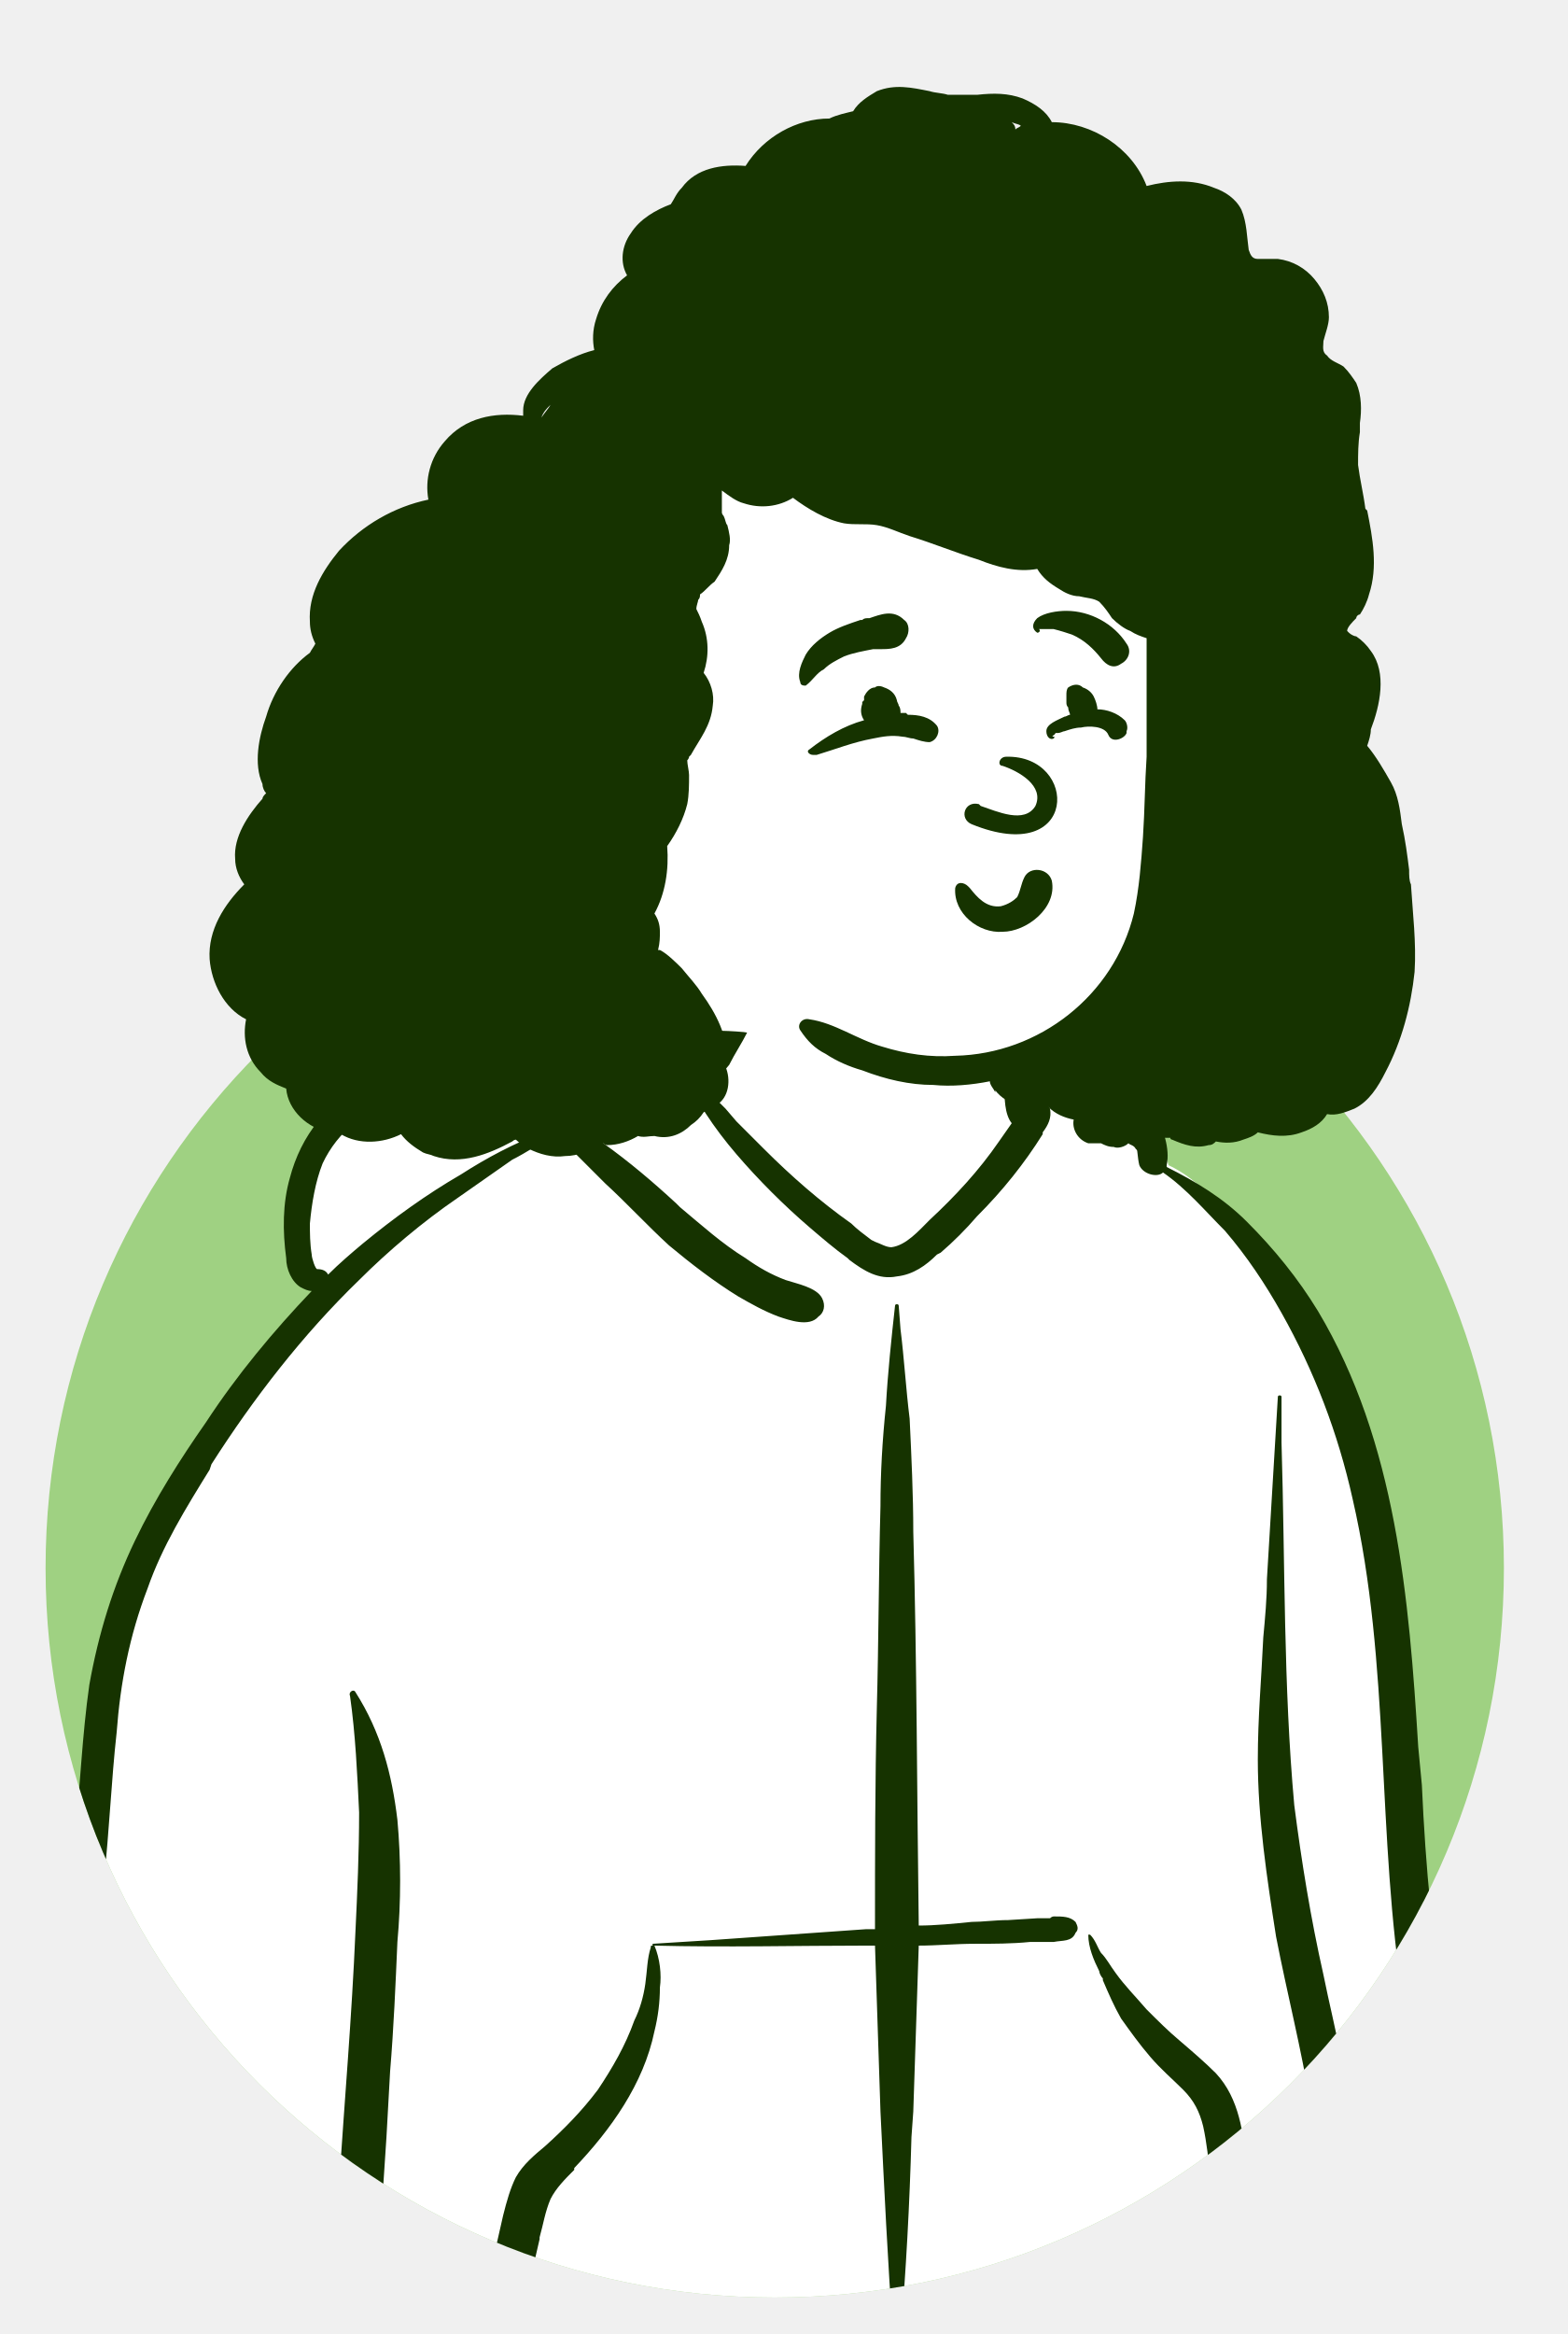
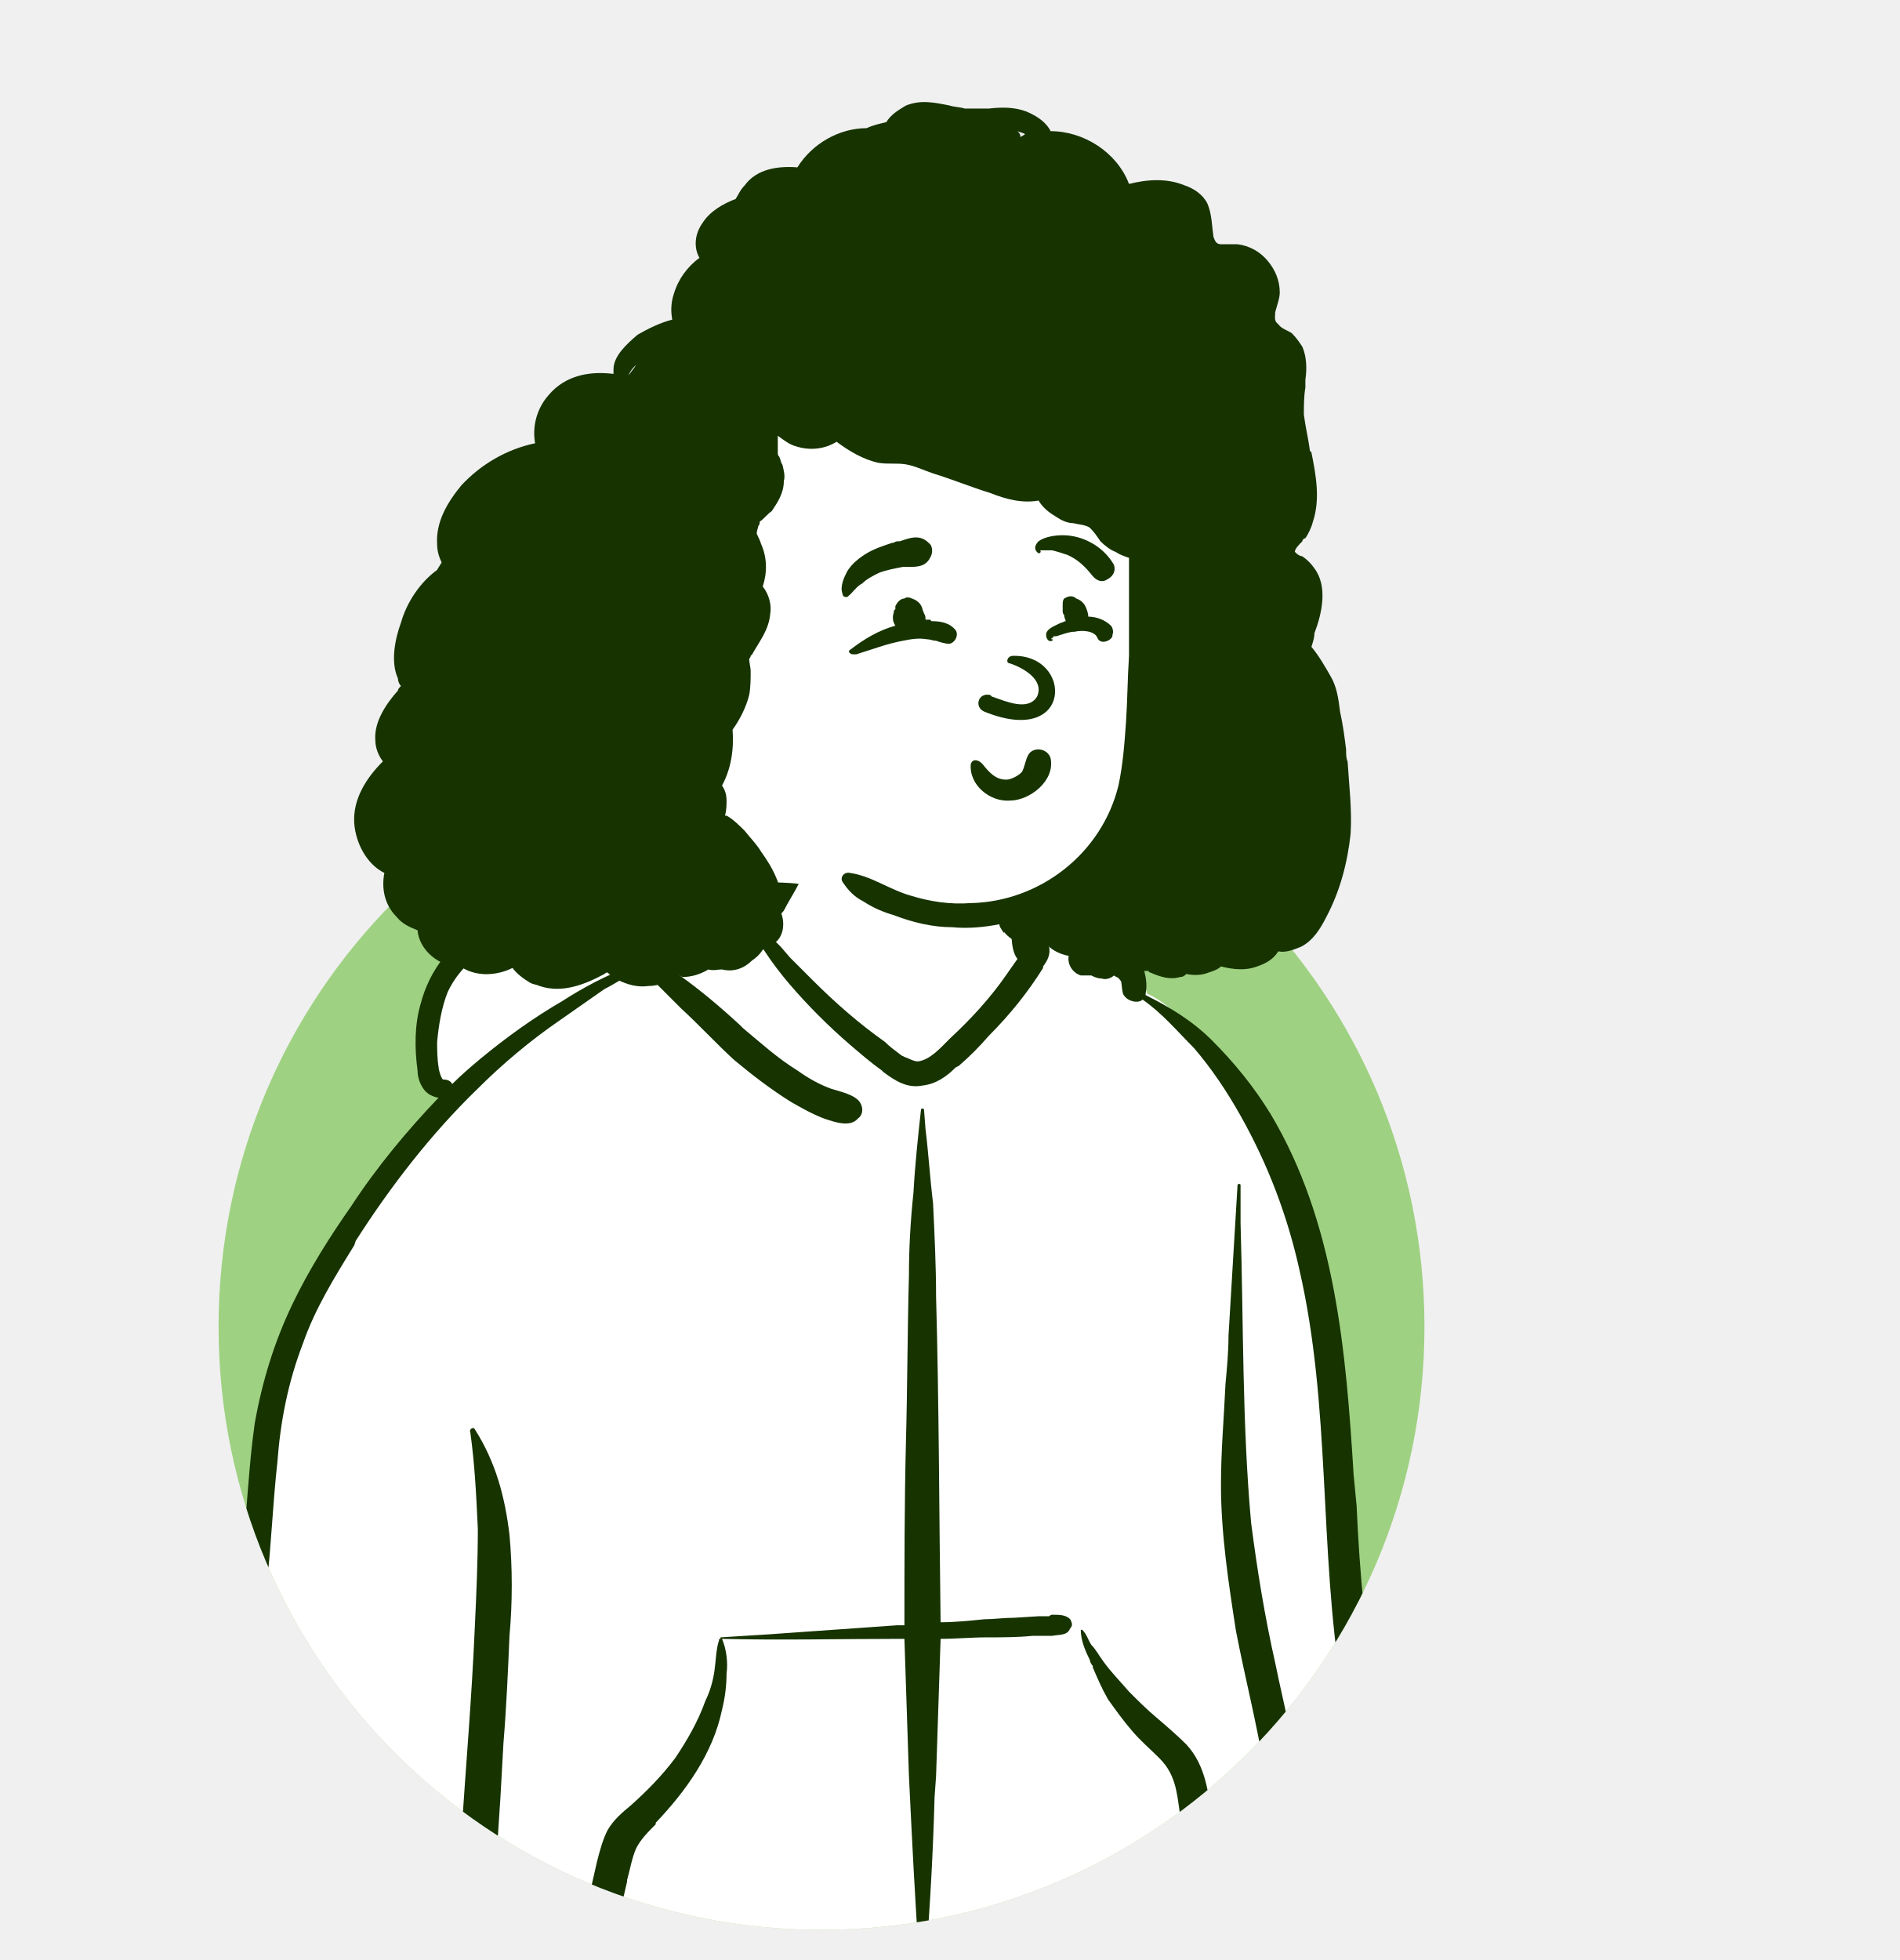
- <svg xmlns="http://www.w3.org/2000/svg" viewBox="0 -90 860 1280" width="860" height="1280">
+ <svg xmlns="http://www.w3.org/2000/svg" viewBox="-120 -110 1260 1300" width="1260" height="1300">
  <style>.k{fill:#163300}.b{fill:#FFFFFF}.ks{stroke:#163300}.bs{stroke:#FFFFFF}.s .k,.s .b{fill:#9FD182}</style>
  <defs>
    <clipPath id="c">
-       <path d="M25 -300H825V770A400 400 0 0 1 25 770Z" />
+       <path d="M-120 -110H1140V770H825A400 400 0 0 1 25 770H-120Z" />
    </clipPath>
  </defs>
  <circle cx="425" cy="770" r="400" fill="#9FD182" />
  <g clip-path="url(#c)">
    <g>
      <g transform="translate(0 459)">
        <path d="M778 750C798 749 790 715 788 702C773 657 777 608 771 560C767 516 762 471 758 427C750 337 693 154 628 124C620 88 586 55 543 55C513 20 478 -4 433 1C414 1 396 21 378 25C368 27 279 23 261 34C249 40 238 52 242 67C247 85 229 65 191 85C115 131 161 193 163 195C115 261 73 316 53 397C41 458 42 520 31 581C28 603 22 623 16 644C9 670 6 737 2 738C-5 740 6 753 13 753C211 786 412 755 610 750C666 748 722 747 778 750Z" transform="translate(13 -34)" class="b" stroke="none" />
        <path d="M308 2L307 3C295 5 283 8 273 15C263 21 258 30 254 40L254 40C250 48 246 59 237 62C233 63 228 63 224 63C222 63 221 63 219 63C213 63 207 64 201 66C178 75 163 95 157 118C153 132 153 147 155 162C155 168 158 175 163 178C165 179 167 180 169 180C148 202 128 226 111 252C97 272 83 294 72 317C60 342 52 368 47 396C43 424 42 452 39 480C37 507 33 534 26 560C19 590 11 620 5 651C2 666 0 682 0 697C0 713 1 729 6 744C7 749 12 752 17 751C21 750 26 746 25 741C24 728 22 715 22 702C21 689 22 675 24 662C27 638 33 614 39 590L40 583C47 557 53 530 55 503C58 476 59 449 62 422C64 395 69 369 79 343C87 320 100 299 113 278L114 275C137 239 164 204 195 174C211 158 230 142 249 129C259 122 269 115 279 108C287 104 294 99 302 95C306 97 309 101 312 103L315 106C320 111 325 116 330 121C342 132 353 144 365 155C377 165 390 175 403 183C410 187 417 191 425 194C431 196 442 200 447 194C450 192 451 188 449 184C446 178 435 176 429 174C421 171 414 167 407 162C394 154 383 144 371 134L369 132C356 120 343 109 329 99C324 96 317 91 311 89L312 88C313 88 313 87 312 87C311 88 309 88 308 88C302 87 296 88 291 93C291 93 291 94 292 94C293 93 294 93 296 93C280 99 265 107 251 116C232 127 214 140 197 154C191 159 184 165 178 171C177 169 175 168 172 168C171 168 169 162 169 160C168 154 168 148 168 143C169 132 171 120 175 110C183 93 199 79 218 78C229 77 240 78 249 71C257 66 261 59 264 51L265 50C268 42 271 33 278 28C285 22 294 19 303 17L306 16C331 10 356 11 381 12L389 12C389 12 389 12 389 12C364 -1 335 -2 308 2ZM400 24C394 22 387 26 386 32C384 38 384 45 383 52C383 55 383 58 383 61C383 63 384 65 384 67C380 64 377 60 373 57C372 56 371 57 372 58C379 75 390 91 402 105C414 119 428 133 442 145C449 151 456 157 463 162L464 163C472 169 480 174 490 172C499 171 506 166 512 160L514 159C521 153 528 146 534 139C548 125 560 110 570 94C570 93 570 93 570 93C573 89 575 85 574 80C573 78 572 77 570 76C570 75 570 75 569 74L569 74C568 73 568 72 568 71C567 69 566 67 566 65C564 61 563 57 561 54C559 50 558 46 556 43L556 42C555 39 554 37 551 35C551 35 550 35 550 35C548 38 548 41 548 44C548 44 548 45 548 45L548 46C548 51 548 56 548 62C549 63 549 65 549 67C549 74 549 83 553 88C551 91 548 95 546 98C535 114 522 128 508 141L508 141C502 147 495 155 487 156C484 156 481 154 478 153L476 152C472 149 468 146 465 143C448 131 432 117 417 102C412 97 407 92 402 87L396 80C394 78 392 76 390 74L386 70C390 65 394 61 398 56C401 50 405 44 408 38C410 32 405 25 400 24ZM564 43C572 40 582 43 590 45C599 48 607 53 614 59C621 65 627 73 632 82L632 83C636 91 640 102 638 111C638 111 638 111 638 112C654 120 669 129 682 142C697 157 710 173 721 191C764 263 771 349 776 430L778 451C780 496 784 540 792 584L793 587C794 597 796 607 798 616C806 653 814 690 813 727C813 741 792 741 791 727C789 674 776 623 768 571C753 479 761 385 740 294C732 258 719 224 701 192C692 176 682 161 670 147C659 136 649 124 636 115C633 118 625 116 623 111C622 107 622 102 621 98C620 95 619 91 618 87C615 80 610 74 605 68C600 62 593 57 586 52C579 48 571 47 564 44C563 44 563 43 564 43ZM491 188C491 187 489 187 489 188C487 206 485 225 484 243C482 262 481 280 481 298C480 335 480 372 479 409C478 449 478 490 478 530L473 530C445 532 417 534 388 536L356 538C356 538 356 539 356 539C355 539 355 539 355 540C353 546 353 553 352 560C351 567 349 574 346 580C341 594 334 606 326 618C317 630 307 640 297 649C291 654 285 659 281 666C278 672 276 679 274 687L264 731C263 732 263 732 263 733C262 738 260 743 262 748C265 755 273 758 279 753C286 747 287 735 288 726L294 700L294 699C296 692 297 685 300 678C303 672 308 667 313 662L313 661C333 640 351 615 357 586C359 578 360 570 360 562C361 555 360 546 357 539C357 539 357 539 357 539C396 540 435 539 474 539C476 539 477 539 478 539C479 569 480 599 481 630C483 671 485 713 488 754C488 757 492 757 492 754C495 717 497 681 498 644L499 630C500 600 501 569 502 539C512 539 522 538 533 538C543 538 553 538 563 537C567 537 572 537 576 537C581 536 586 537 588 532C590 530 589 528 588 526C585 523 581 523 576 523C576 523 575 523 574 524L567 524L551 525C544 525 537 526 531 526C521 527 511 528 502 528C501 456 501 384 499 312C499 292 498 271 497 250C495 234 494 217 492 201L491 188ZM699 238C699 237 701 237 701 238C701 247 701 255 701 263C703 330 702 396 708 462C712 493 717 524 724 555C727 570 731 586 734 602C738 617 741 632 744 648C747 663 749 678 750 694L750 696C750 697 750 698 751 700C751 707 752 715 749 720C744 728 736 728 731 721C728 716 727 709 727 702C727 700 727 698 727 696C726 688 725 680 724 672C722 657 720 642 717 627C712 596 704 565 698 534C693 502 688 469 688 437C688 414 690 392 691 370C692 359 693 349 693 338C695 305 697 272 699 238ZM190 402C189 400 192 398 193 400C207 422 213 445 216 470C218 492 218 515 216 537C215 560 214 584 212 608L210 644L204 735C203 741 202 747 196 750C196 751 195 751 194 752C191 753 187 753 185 750L186 750C187 750 186 750 184 748L182 746C181 744 180 743 180 740C179 738 180 735 180 733C180 732 180 731 180 730L184 670C187 624 191 578 193 531C194 510 195 488 195 466C194 445 193 423 190 402ZM596 533C596 533 595 533 595 533C595 540 598 547 601 553C601 554 602 556 603 557L603 558C606 565 609 572 613 579C618 586 623 593 629 600C635 607 641 612 647 618C653 624 656 630 658 638C660 647 661 657 662 666L663 670C664 679 665 687 666 695C666 697 666 700 666 702C666 711 667 721 672 727C677 731 684 730 687 725C690 721 690 715 689 710L689 709C688 704 688 698 687 693C686 683 684 672 683 662L682 660C680 642 678 623 665 609C659 603 652 597 645 591C639 586 633 580 627 574C621 567 615 561 610 554C607 550 605 546 602 543C600 540 599 536 596 533Z" transform="translate(2 -21)" class="k" fill-rule="evenodd" stroke="none" />
      </g>
    </g>
    <g transform="translate(225 0)">
      <g>
        <g>
          <path d="M311 50C246 -4 140 -21 70 33C15 83 -8 227 2 300C5 346 40 398 92 384C101 383 110 380 119 379C129 378 140 378 151 379C174 382 194 395 217 400C259 411 305 404 341 380C460 302 406 125 311 50L311 50Z" transform="translate(32 97)" class="b" stroke="none" />
          <path d="M654 404C656 413 657 421 658 429C658 432 658 435 659 437C660 453 662 469 661 485C659 504 654 523 645 540C641 548 636 556 628 560C623 562 618 564 613 563C610 568 605 571 599 573C591 576 583 575 575 573C573 575 570 576 567 577C562 579 557 579 552 578C551 579 550 580 548 580C541 582 535 580 528 577C528 577 527 577 527 576C526 576 524 576 523 576C522 583 512 587 508 582C507 580 505 580 504 579C502 581 498 582 496 581C493 581 491 580 489 579C487 579 484 579 482 579C476 577 473 571 474 566C469 565 464 563 460 559C459 559 458 560 456 560C452 560 448 560 445 559C439 557 434 554 431 550C431 550 431 551 431 551C431 552 431 552 431 551C430 549 428 547 428 545C418 547 407 548 397 547C384 547 371 544 358 539C351 537 344 534 338 530C332 527 328 523 324 517C322 514 325 510 329 511C343 513 355 522 369 526C382 530 395 532 409 531C455 530 496 498 507 453C510 439 511 425 512 411C513 396 513 382 514 367C514 352 514 337 514 322C514 315 514 309 514 302C511 301 508 300 505 298C502 297 498 294 495 291C493 288 491 285 488 282C485 280 481 280 477 279C473 279 469 277 466 275C461 272 457 269 454 264C443 266 432 263 422 259C409 255 397 250 384 246C378 244 372 241 366 240C360 239 354 240 348 239C338 237 328 231 320 225C312 230 302 231 293 228C289 227 285 224 281 221C281 224 281 228 281 232C281 232 281 232 281 232C281 232 281 233 281 233C281 234 282 235 282 235C283 237 283 239 284 240C285 244 286 248 285 251C285 259 281 265 277 271C274 273 272 276 269 278C269 279 269 280 268 281C268 282 267 284 267 286C268 288 269 290 270 293C274 302 274 312 271 321C275 326 277 333 276 339C275 350 269 357 264 366C264 366 264 366 263 367C263 368 262 369 262 369C262 371 263 375 263 377C263 382 263 388 262 393C260 401 256 409 251 416C252 429 250 442 244 453C246 456 247 459 247 463C247 466 247 469 246 473C246 473 246 473 247 473C251 475 256 480 259 483C263 488 267 492 270 497C278 508 284 520 284 533C284 535 283 536 283 537C286 544 285 554 278 558C276 559 274 560 271 562C269 565 267 567 264 569C259 574 252 577 244 575C241 575 238 576 235 575C230 578 224 580 218 580C218 580 217 580 216 579C209 583 202 586 195 586C188 587 181 585 175 582C173 581 170 579 168 577C168 577 167 577 166 578C153 585 138 591 123 586C121 585 119 585 117 584C112 581 108 578 105 574C95 579 82 580 72 574C70 574 68 574 66 573C54 571 43 561 42 549C37 547 32 545 28 540C20 532 18 521 20 511C8 505 1 491 0 478C-1 462 8 448 19 437C16 433 14 428 14 423C13 411 21 399 29 390C29 389 30 388 31 387C30 386 29 384 29 382C24 371 27 356 31 345C35 331 44 318 55 310C56 308 57 307 58 305L58 305C56 301 55 297 55 293C54 278 62 265 71 254C84 240 101 230 120 226C118 215 121 203 129 194C140 181 156 178 172 180C172 179 172 178 172 177C172 168 181 160 188 154C195 150 203 146 211 144C210 139 210 133 212 127C215 117 221 109 229 103C225 96 226 87 231 80C236 72 245 67 253 64C255 61 256 58 259 55C267 44 281 42 294 43C304 27 322 17 340 17C344 15 349 14 353 13C356 8 361 5 366 2C376 -2 385 0 395 2C398 3 402 3 405 4C406 4 407 4 408 4C410 4 411 4 412 4L412 4C415 4 418 4 421 4C430 3 438 3 446 6C453 9 459 13 462 19C484 19 506 33 514 54C526 51 539 50 551 55C557 57 563 61 566 67C569 74 569 82 570 89C571 92 572 94 575 94C577 94 579 94 580 94C582 94 584 94 586 94C594 95 601 99 606 105C611 111 614 118 614 126C614 130 612 135 611 139L611 139C611 142 610 145 613 147C615 150 619 151 622 153C625 156 627 159 629 162C632 169 632 177 631 184C631 186 631 187 631 189C630 195 630 201 630 207C631 215 633 223 634 231L635 232C638 247 641 263 636 278C635 282 633 286 631 289C630 289 629 290 629 291C627 293 624 296 624 298C624 298 624 298 624 298C624 298 624 298 625 299C626 300 628 301 629 301C632 303 635 306 637 309C646 321 642 339 637 352C637 355 636 358 635 361C640 367 644 374 648 381C652 388 653 396 654 404ZM440 19C441 20 442 21 442 23C443 22 444 22 445 21C444 20 442 20 440 19ZM182 181C182 181 182 181 182 181C183 178 185 176 186 175C187 174 187 174 187 174C186 176 184 178 182 181ZM445 541C446 540 447 540 448 539C448 540 449 540 449 540C449 541 449 541 449 541C448 541 446 541 445 541Z" transform="translate(-110 -42)" class="k" fill-rule="evenodd" stroke="none" />
        </g>
      </g>
      <g transform="translate(159 186)">
        <g>
          <path d="M180 18C173 7 160 0 147 3e-06C142 0 135 1 131 4C128 7 128 10 131 12C132 12 133 11 132 10C133 10 134 10 134 10C136 10 137 10 139 10L140 10C144 11 147 12 150 13C157 16 162 21 166 26L166 26C169 30 173 32 177 29C181 27 183 22 180 18ZM34 5L35 5C36 4 37 4 39 4C45 2 52 -1 58 5C61 7 61 12 59 15C56 21 50 21 45 21C43 21 42 21 41 21C36 22 30 23 25 25C21 27 17 29 14 32C10 34 8 38 4 41C3 41 1 41 1 39C-1 34 2 28 4 24C7 19 12 15 17 12C22 9 28 7 34 5ZM148 42C151 40 154 40 156 42L156 42C159 43 161 45 162 47C163 49 164 52 164 54C169 54 175 56 179 60C180 61 181 64 180 66L180 67C179 70 172 73 170 68L170 68C168 63 159 63 155 64C152 64 149 65 146 66C145 66 144 67 142 67L141 67C141 68 138 69 140 69C140 69 141 69 140 70C138 71 136 69 136 66C136 62 142 60 146 58L146 58C147 58 148 57 149 57C149 56 148 55 148 53C147 52 147 51 147 50C147 49 147 48 147 48L147 48C147 47 147 47 147 46L147 46L147 46C147 45 147 43 148 42ZM47 42C45 41 43 41 42 42C39 42 37 45 36 47L36 47L36 47C36 48 36 48 36 49L35 50C35 50 35 51 35 51C34 54 34 57 36 60C25 63 15 69 6 76C4 77 6 79 8 79L8 79L10 79C20 76 30 72 41 70C46 69 51 68 57 69C59 69 61 70 63 70C66 71 69 72 72 72C76 71 78 66 76 63C72 58 66 57 60 57L59 56C58 56 57 56 56 56C56 55 56 53 55 52C55 51 54 50 54 49L54 50L54 50C54 49 54 49 54 49C53 45 50 43 47 42ZM130 107C135 96 121 88 112 85C109 85 110 80 114 80C154 79 154 141 95 117C88 114 91 104 99 106C99 106 100 107 100 107C109 110 124 117 130 107ZM124 146C127 140 137 141 139 148C142 163 125 176 112 176C99 177 85 166 86 152C87 148 91 149 93 151L94 152C98 157 103 163 111 162C115 161 118 159 120 157C122 153 122 150 124 146Z" transform="translate(54 59)" class="k" fill-rule="evenodd" stroke="none" />
        </g>
      </g>
    </g>
  </g>
</svg>
